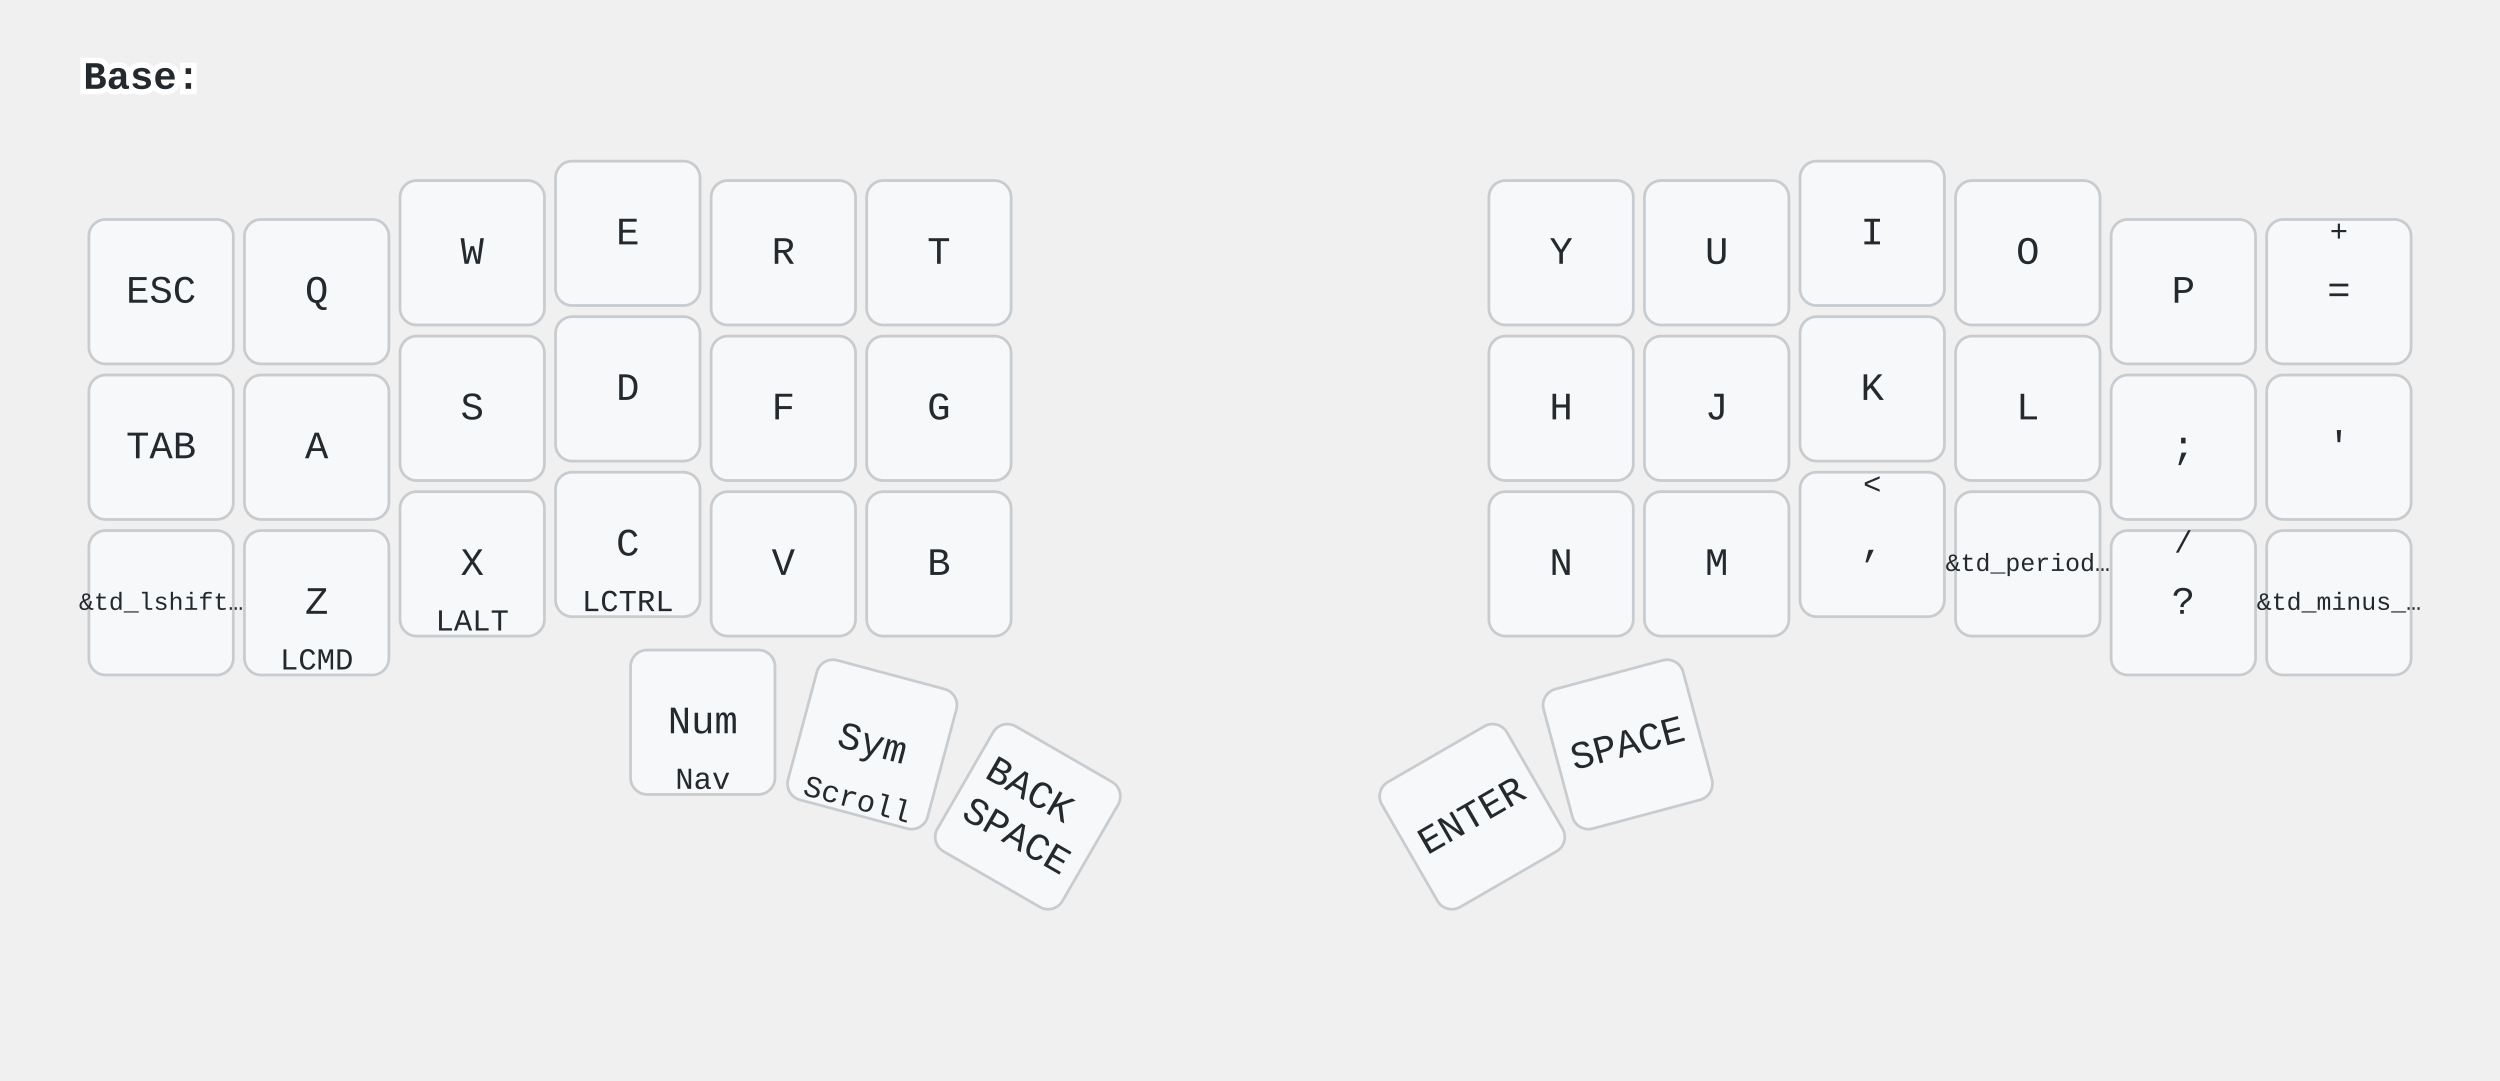
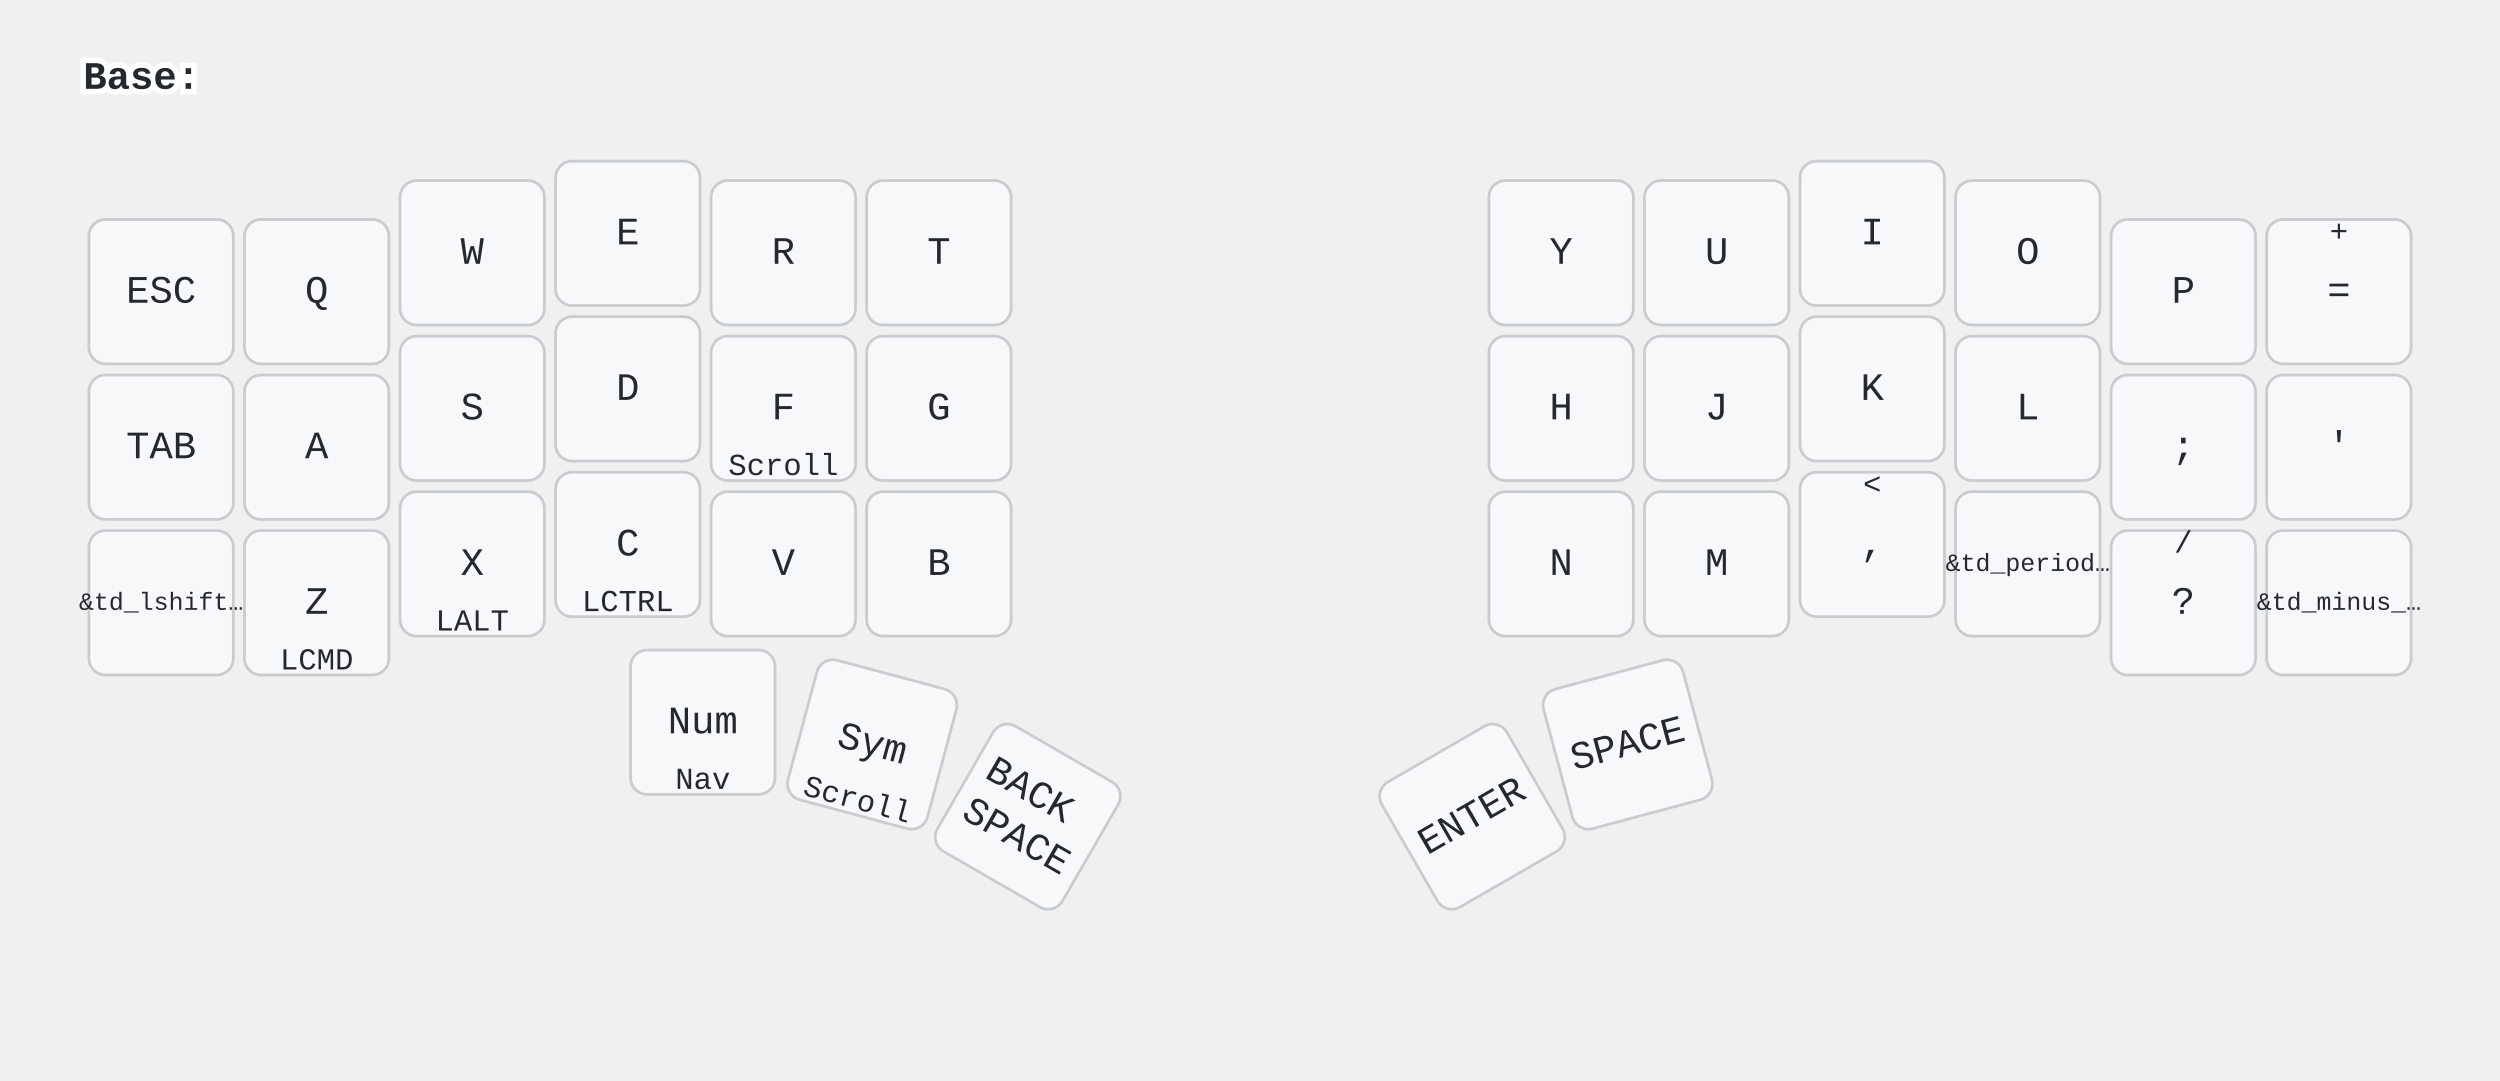
<svg xmlns="http://www.w3.org/2000/svg" width="900" height="389" viewBox="0 0 900 389" class="keymap">
  <style>/* inherit to force styles through use tags */
svg path {
    fill: inherit;
}

/* font and background color specifications */
svg.keymap {
    font-family: SFMono-Regular,Consolas,Liberation Mono,Menlo,monospace;
    font-size: 14px;
    font-kerning: normal;
    text-rendering: optimizeLegibility;
    fill: #24292e;
}

/* default key styling */
rect.key {
    fill: #f6f8fa;
}

rect.key, rect.combo {
    stroke: #c9cccf;
    stroke-width: 1;
}

/* default key side styling, only used is draw_key_sides is set */
rect.side {
    filter: brightness(90%);
}

/* color accent for combo boxes */
rect.combo, rect.combo-separate {
    fill: #cdf;
}

/* color accent for held keys */
rect.held, rect.combo.held {
    fill: #fdd;
}

/* color accent for ghost (optional) keys */
rect.ghost, rect.combo.ghost {
    stroke-dasharray: 4, 4;
    stroke-width: 2;
}

text {
    text-anchor: middle;
    dominant-baseline: middle;
}

/* styling for layer labels */
text.label {
    font-weight: bold;
    text-anchor: start;
    stroke: white;
    stroke-width: 4;
    paint-order: stroke;
}

/* styling for optional footer */
text.footer {
    text-anchor: end;
    dominant-baseline: auto;
    stroke: white;
    stroke-width: 4;
    paint-order: stroke;
}

/* styling for combo tap, and key non-tap label text */
text.combo, text.hold, text.shifted, text.left, text.right {
    font-size: 11px;
}

text.hold {
    text-anchor: middle;
    dominant-baseline: auto;
}

text.shifted {
    text-anchor: middle;
    dominant-baseline: hanging;
}

text.left {
    text-anchor: start;
}

text.right {
    text-anchor: end;
}

text.layer-activator {
    text-decoration: underline;
}

/* styling for hold/shifted label text in combo box */
text.combo.hold, text.combo.shifted, text.combo.left, text.combo.right {
    font-size: 8px;
}

/* lighter symbol for transparent keys */
text.trans {
    fill: #7b7e81;
}

/* styling for combo dendrons */
path.combo {
    stroke-width: 1;
    stroke: gray;
    fill: none;
}

/* Start Tabler Icons Cleanup */
/* cannot use height/width with glyphs */
.icon-tabler &gt; path {
    fill: inherit;
    stroke: inherit;
    stroke-width: 2;
}
/* hide tabler's default box */
.icon-tabler &gt; path[stroke="none"][fill="none"] {
    visibility: hidden;
}
/* End Tabler Icons Cleanup */

@media (prefers-color-scheme: dark) {
svg.keymap { fill: #d1d6db; }
rect.key { fill: #3f4750; }
rect.key, rect.combo { stroke: #60666c; }
rect.combo, rect.combo-separate { fill: #1f3d7a; }
rect.held, rect.combo.held { fill: #854747; }
text.label, text.footer { stroke: black; }
text.trans { fill: #7e8184; }
path.combo { stroke: #7f7f7f; }

}</style>
  <g transform="translate(30, 0)" class="layer-Base">
    <text x="0" y="28" class="label" id="Base">Base:</text>
    <g transform="translate(0, 56)">
      <g transform="translate(28, 49)" class="key keypos-0">
        <rect rx="6" ry="6" x="-26" y="-26" width="52" height="52" class="key" />
        <text x="0" y="0" class="key tap">ESC</text>
      </g>
      <g transform="translate(84, 49)" class="key keypos-1">
        <rect rx="6" ry="6" x="-26" y="-26" width="52" height="52" class="key" />
        <text x="0" y="0" class="key tap">Q</text>
      </g>
      <g transform="translate(140, 35)" class="key keypos-2">
        <rect rx="6" ry="6" x="-26" y="-26" width="52" height="52" class="key" />
        <text x="0" y="0" class="key tap">W</text>
      </g>
      <g transform="translate(196, 28)" class="key keypos-3">
        <rect rx="6" ry="6" x="-26" y="-26" width="52" height="52" class="key" />
        <text x="0" y="0" class="key tap">E</text>
      </g>
      <g transform="translate(252, 35)" class="key keypos-4">
        <rect rx="6" ry="6" x="-26" y="-26" width="52" height="52" class="key" />
        <text x="0" y="0" class="key tap">R</text>
      </g>
      <g transform="translate(308, 35)" class="key keypos-5">
        <rect rx="6" ry="6" x="-26" y="-26" width="52" height="52" class="key" />
        <text x="0" y="0" class="key tap">T</text>
      </g>
      <g transform="translate(532, 35)" class="key keypos-6">
        <rect rx="6" ry="6" x="-26" y="-26" width="52" height="52" class="key" />
        <text x="0" y="0" class="key tap">Y</text>
      </g>
      <g transform="translate(588, 35)" class="key keypos-7">
        <rect rx="6" ry="6" x="-26" y="-26" width="52" height="52" class="key" />
        <text x="0" y="0" class="key tap">U</text>
      </g>
      <g transform="translate(644, 28)" class="key keypos-8">
        <rect rx="6" ry="6" x="-26" y="-26" width="52" height="52" class="key" />
        <text x="0" y="0" class="key tap">I</text>
      </g>
      <g transform="translate(700, 35)" class="key keypos-9">
        <rect rx="6" ry="6" x="-26" y="-26" width="52" height="52" class="key" />
        <text x="0" y="0" class="key tap">O</text>
      </g>
      <g transform="translate(756, 49)" class="key keypos-10">
        <rect rx="6" ry="6" x="-26" y="-26" width="52" height="52" class="key" />
        <text x="0" y="0" class="key tap">P</text>
      </g>
      <g transform="translate(812, 49)" class="key keypos-11">
        <rect rx="6" ry="6" x="-26" y="-26" width="52" height="52" class="key" />
        <text x="0" y="0" class="key tap">=</text>
        <text x="0" y="-24" class="key shifted">+</text>
      </g>
      <g transform="translate(28, 105)" class="key keypos-12">
        <rect rx="6" ry="6" x="-26" y="-26" width="52" height="52" class="key" />
        <text x="0" y="0" class="key tap">TAB</text>
      </g>
      <g transform="translate(84, 105)" class="key keypos-13">
        <rect rx="6" ry="6" x="-26" y="-26" width="52" height="52" class="key" />
        <text x="0" y="0" class="key tap">A</text>
      </g>
      <g transform="translate(140, 91)" class="key keypos-14">
        <rect rx="6" ry="6" x="-26" y="-26" width="52" height="52" class="key" />
        <text x="0" y="0" class="key tap">S</text>
      </g>
      <g transform="translate(196, 84)" class="key keypos-15">
        <rect rx="6" ry="6" x="-26" y="-26" width="52" height="52" class="key" />
        <text x="0" y="0" class="key tap">D</text>
      </g>
      <g transform="translate(252, 91)" class="key keypos-16">
        <rect rx="6" ry="6" x="-26" y="-26" width="52" height="52" class="key" />
        <text x="0" y="0" class="key tap">F</text>
+         <text x="0" y="24" class="key hold">Scroll</text>
      </g>
      <g transform="translate(308, 91)" class="key keypos-17">
        <rect rx="6" ry="6" x="-26" y="-26" width="52" height="52" class="key" />
        <text x="0" y="0" class="key tap">G</text>
      </g>
      <g transform="translate(532, 91)" class="key keypos-18">
        <rect rx="6" ry="6" x="-26" y="-26" width="52" height="52" class="key" />
        <text x="0" y="0" class="key tap">H</text>
      </g>
      <g transform="translate(588, 91)" class="key keypos-19">
        <rect rx="6" ry="6" x="-26" y="-26" width="52" height="52" class="key" />
        <text x="0" y="0" class="key tap">J</text>
      </g>
      <g transform="translate(644, 84)" class="key keypos-20">
        <rect rx="6" ry="6" x="-26" y="-26" width="52" height="52" class="key" />
        <text x="0" y="0" class="key tap">K</text>
      </g>
      <g transform="translate(700, 91)" class="key keypos-21">
        <rect rx="6" ry="6" x="-26" y="-26" width="52" height="52" class="key" />
        <text x="0" y="0" class="key tap">L</text>
      </g>
      <g transform="translate(756, 105)" class="key keypos-22">
        <rect rx="6" ry="6" x="-26" y="-26" width="52" height="52" class="key" />
        <text x="0" y="0" class="key tap">;</text>
      </g>
      <g transform="translate(812, 105)" class="key keypos-23">
        <rect rx="6" ry="6" x="-26" y="-26" width="52" height="52" class="key" />
        <text x="0" y="0" class="key tap">'</text>
      </g>
      <g transform="translate(28, 161)" class="key keypos-24">
        <rect rx="6" ry="6" x="-26" y="-26" width="52" height="52" class="key" />
        <text x="0" y="0" class="key tap">
          <tspan style="font-size: 64%">&amp;td_lshift…</tspan>
        </text>
      </g>
      <g transform="translate(84, 161)" class="key keypos-25">
        <rect rx="6" ry="6" x="-26" y="-26" width="52" height="52" class="key" />
        <text x="0" y="0" class="key tap">Z</text>
        <text x="0" y="24" class="key hold">LCMD</text>
      </g>
      <g transform="translate(140, 147)" class="key keypos-26">
        <rect rx="6" ry="6" x="-26" y="-26" width="52" height="52" class="key" />
        <text x="0" y="0" class="key tap">X</text>
        <text x="0" y="24" class="key hold">LALT</text>
      </g>
      <g transform="translate(196, 140)" class="key keypos-27">
        <rect rx="6" ry="6" x="-26" y="-26" width="52" height="52" class="key" />
        <text x="0" y="0" class="key tap">C</text>
        <text x="0" y="24" class="key hold">LCTRL</text>
      </g>
      <g transform="translate(252, 147)" class="key keypos-28">
        <rect rx="6" ry="6" x="-26" y="-26" width="52" height="52" class="key" />
        <text x="0" y="0" class="key tap">V</text>
      </g>
      <g transform="translate(308, 147)" class="key keypos-29">
        <rect rx="6" ry="6" x="-26" y="-26" width="52" height="52" class="key" />
        <text x="0" y="0" class="key tap">B</text>
      </g>
      <g transform="translate(532, 147)" class="key keypos-30">
        <rect rx="6" ry="6" x="-26" y="-26" width="52" height="52" class="key" />
        <text x="0" y="0" class="key tap">N</text>
      </g>
      <g transform="translate(588, 147)" class="key keypos-31">
        <rect rx="6" ry="6" x="-26" y="-26" width="52" height="52" class="key" />
        <text x="0" y="0" class="key tap">M</text>
      </g>
      <g transform="translate(644, 140)" class="key keypos-32">
        <rect rx="6" ry="6" x="-26" y="-26" width="52" height="52" class="key" />
        <text x="0" y="0" class="key tap">,</text>
        <text x="0" y="-24" class="key shifted">&lt;</text>
      </g>
      <g transform="translate(700, 147)" class="key keypos-33">
        <rect rx="6" ry="6" x="-26" y="-26" width="52" height="52" class="key" />
        <text x="0" y="0" class="key tap">
          <tspan style="font-size: 64%">&amp;td_period…</tspan>
        </text>
      </g>
      <g transform="translate(756, 161)" class="key keypos-34">
        <rect rx="6" ry="6" x="-26" y="-26" width="52" height="52" class="key" />
        <text x="0" y="0" class="key tap">?</text>
        <text x="0" y="-24" class="key shifted">/</text>
      </g>
      <g transform="translate(812, 161)" class="key keypos-35">
        <rect rx="6" ry="6" x="-26" y="-26" width="52" height="52" class="key" />
        <text x="0" y="0" class="key tap">
          <tspan style="font-size: 64%">&amp;td_minus_…</tspan>
        </text>
      </g>
      <g transform="translate(223, 204)" class="key keypos-36">
        <rect rx="6" ry="6" x="-26" y="-26" width="52" height="52" class="key" />
        <text x="0" y="0" class="key tap">Num</text>
        <text x="0" y="24" class="key hold">Nav</text>
      </g>
      <g transform="translate(284, 212) rotate(15.0)" class="key keypos-37">
        <rect rx="6" ry="6" x="-26" y="-26" width="52" height="52" class="key" />
        <text x="0" y="0" class="key tap">Sym</text>
        <text x="0" y="24" class="key hold">Scroll</text>
      </g>
      <g transform="translate(340, 238) rotate(30.0)" class="key keypos-38">
        <rect rx="6" ry="6" x="-26" y="-26" width="52" height="52" class="key" />
        <text x="0" y="0" class="key tap">
          <tspan x="0" dy="-0.6em">BACK</tspan>
          <tspan x="0" dy="1.2em">SPACE</tspan>
        </text>
      </g>
      <g transform="translate(500, 238) rotate(-30.0)" class="key keypos-39">
        <rect rx="6" ry="6" x="-26" y="-26" width="52" height="52" class="key" />
        <text x="0" y="0" class="key tap">ENTER</text>
      </g>
      <g transform="translate(556, 212) rotate(-15.0)" class="key keypos-40">
        <rect rx="6" ry="6" x="-26" y="-26" width="52" height="52" class="key" />
        <text x="0" y="0" class="key tap">SPACE</text>
      </g>
    </g>
  </g>
</svg>
